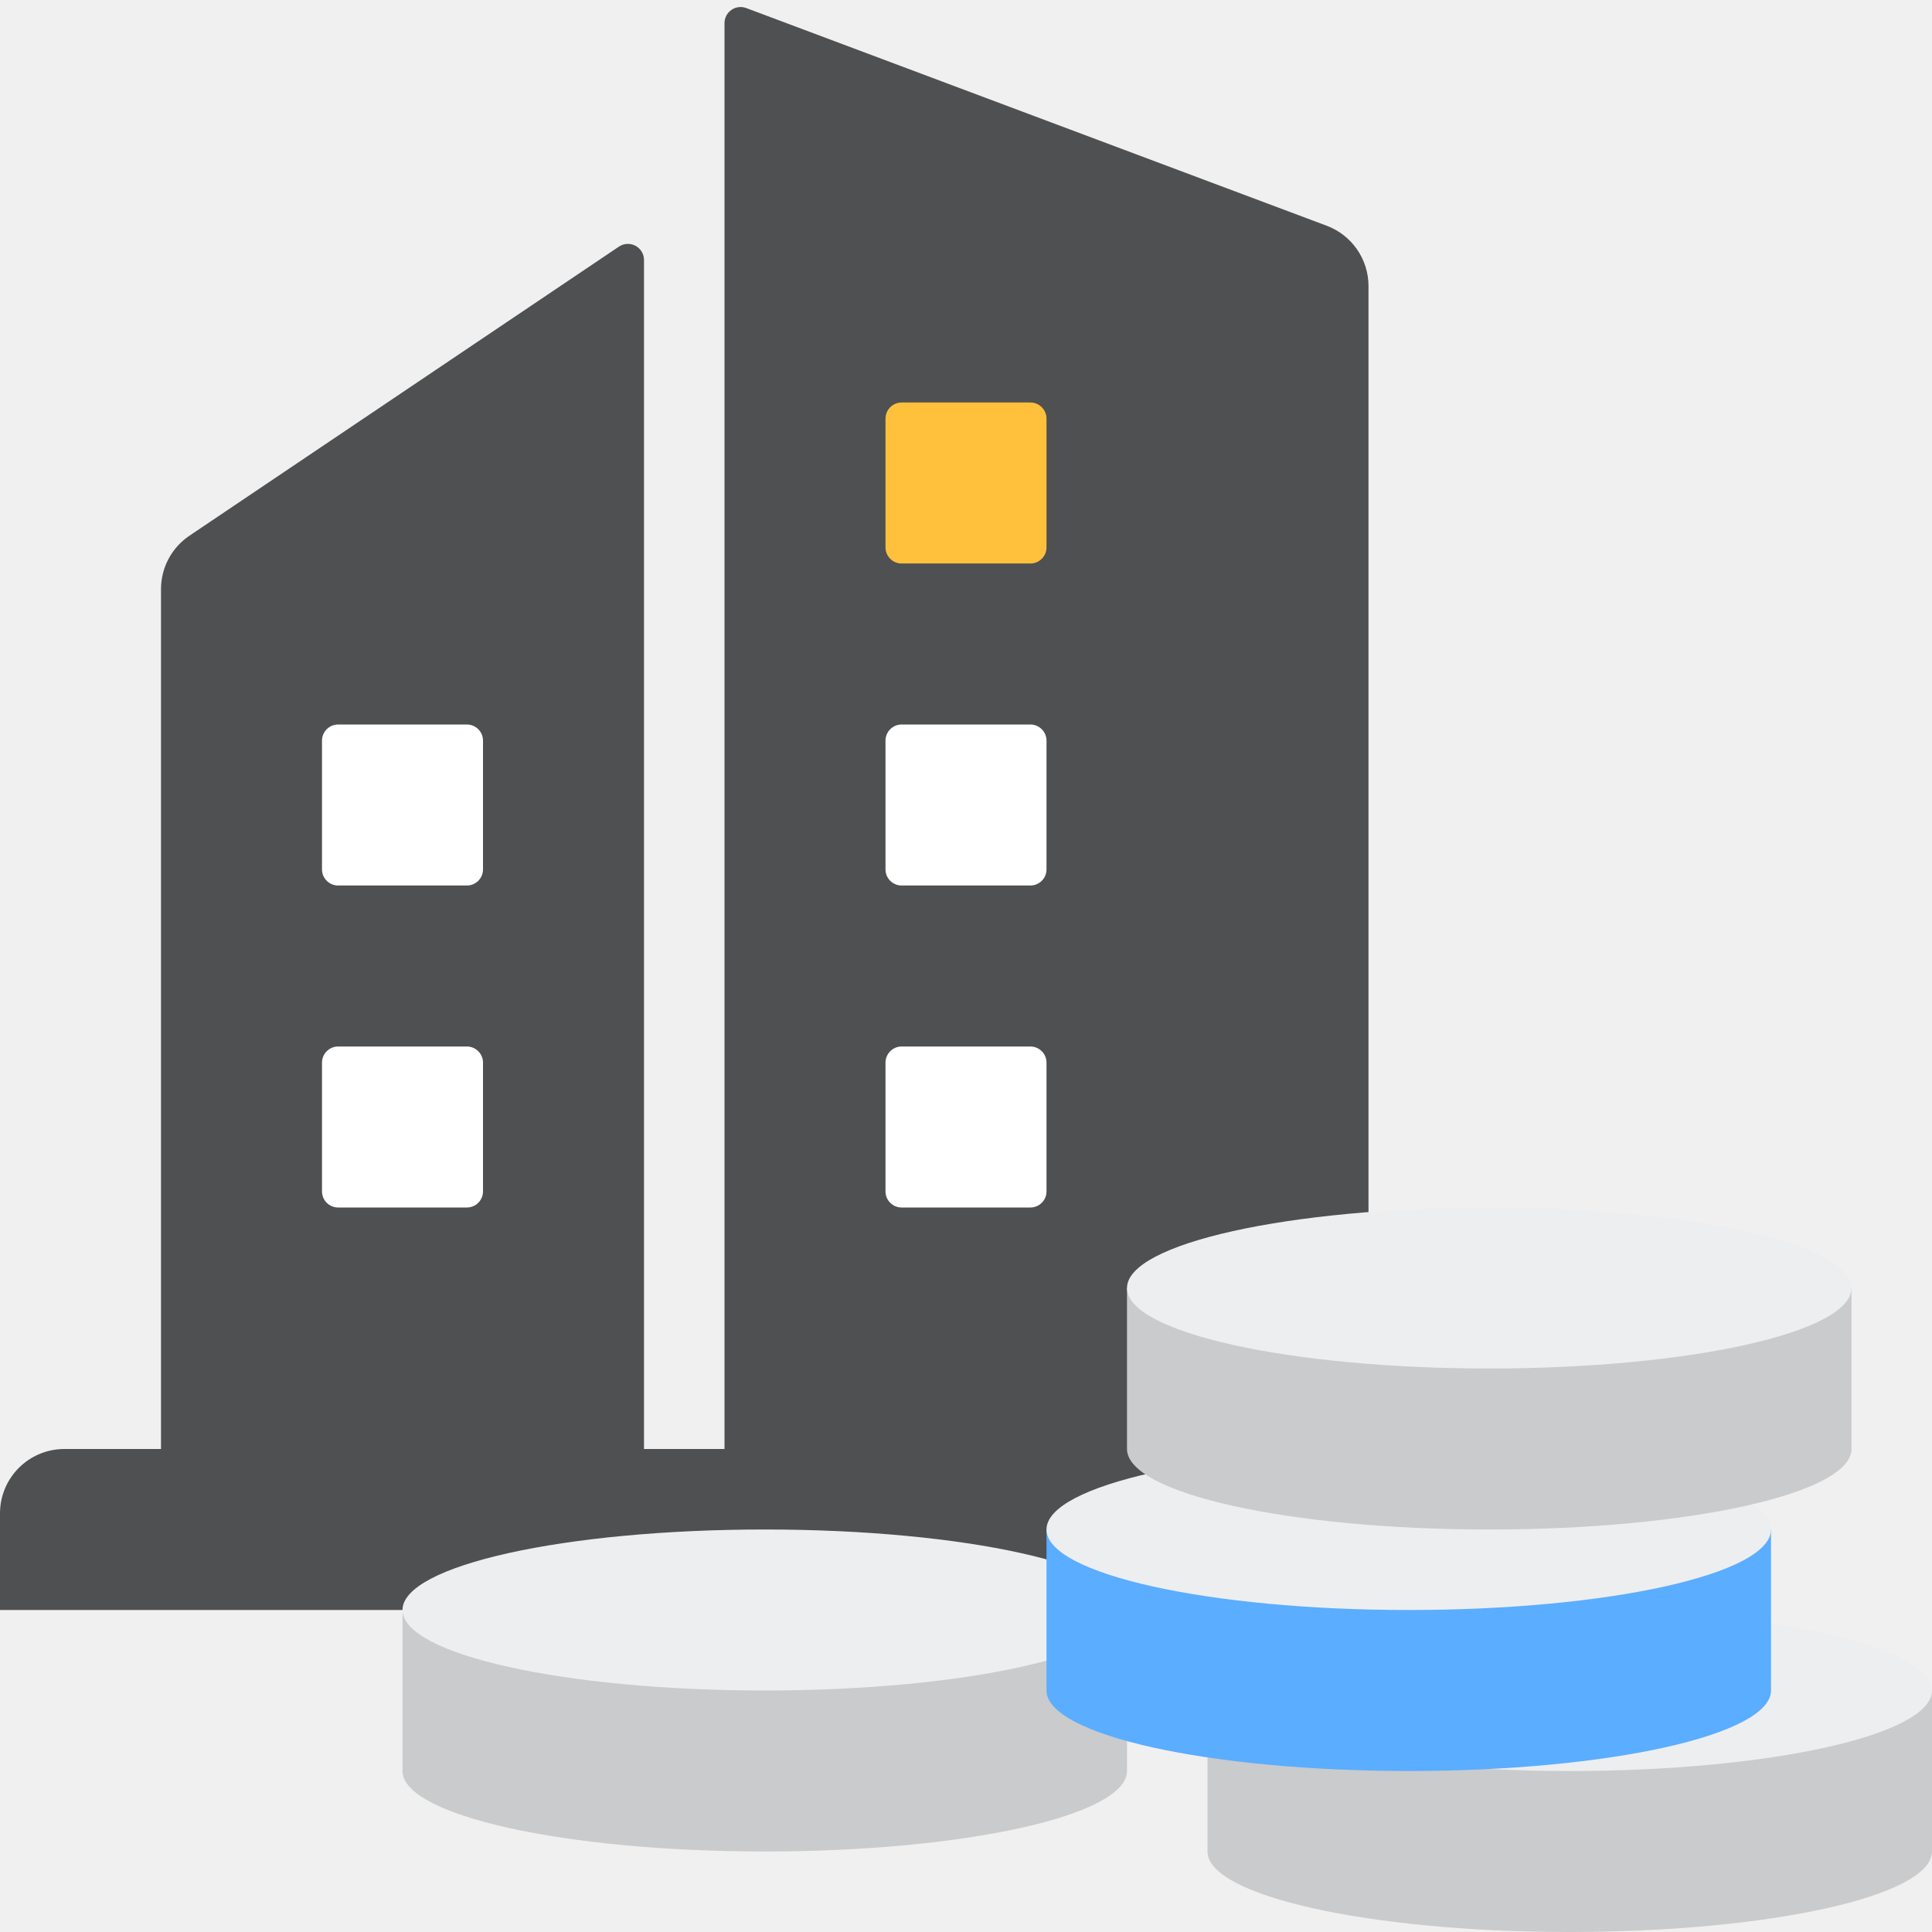
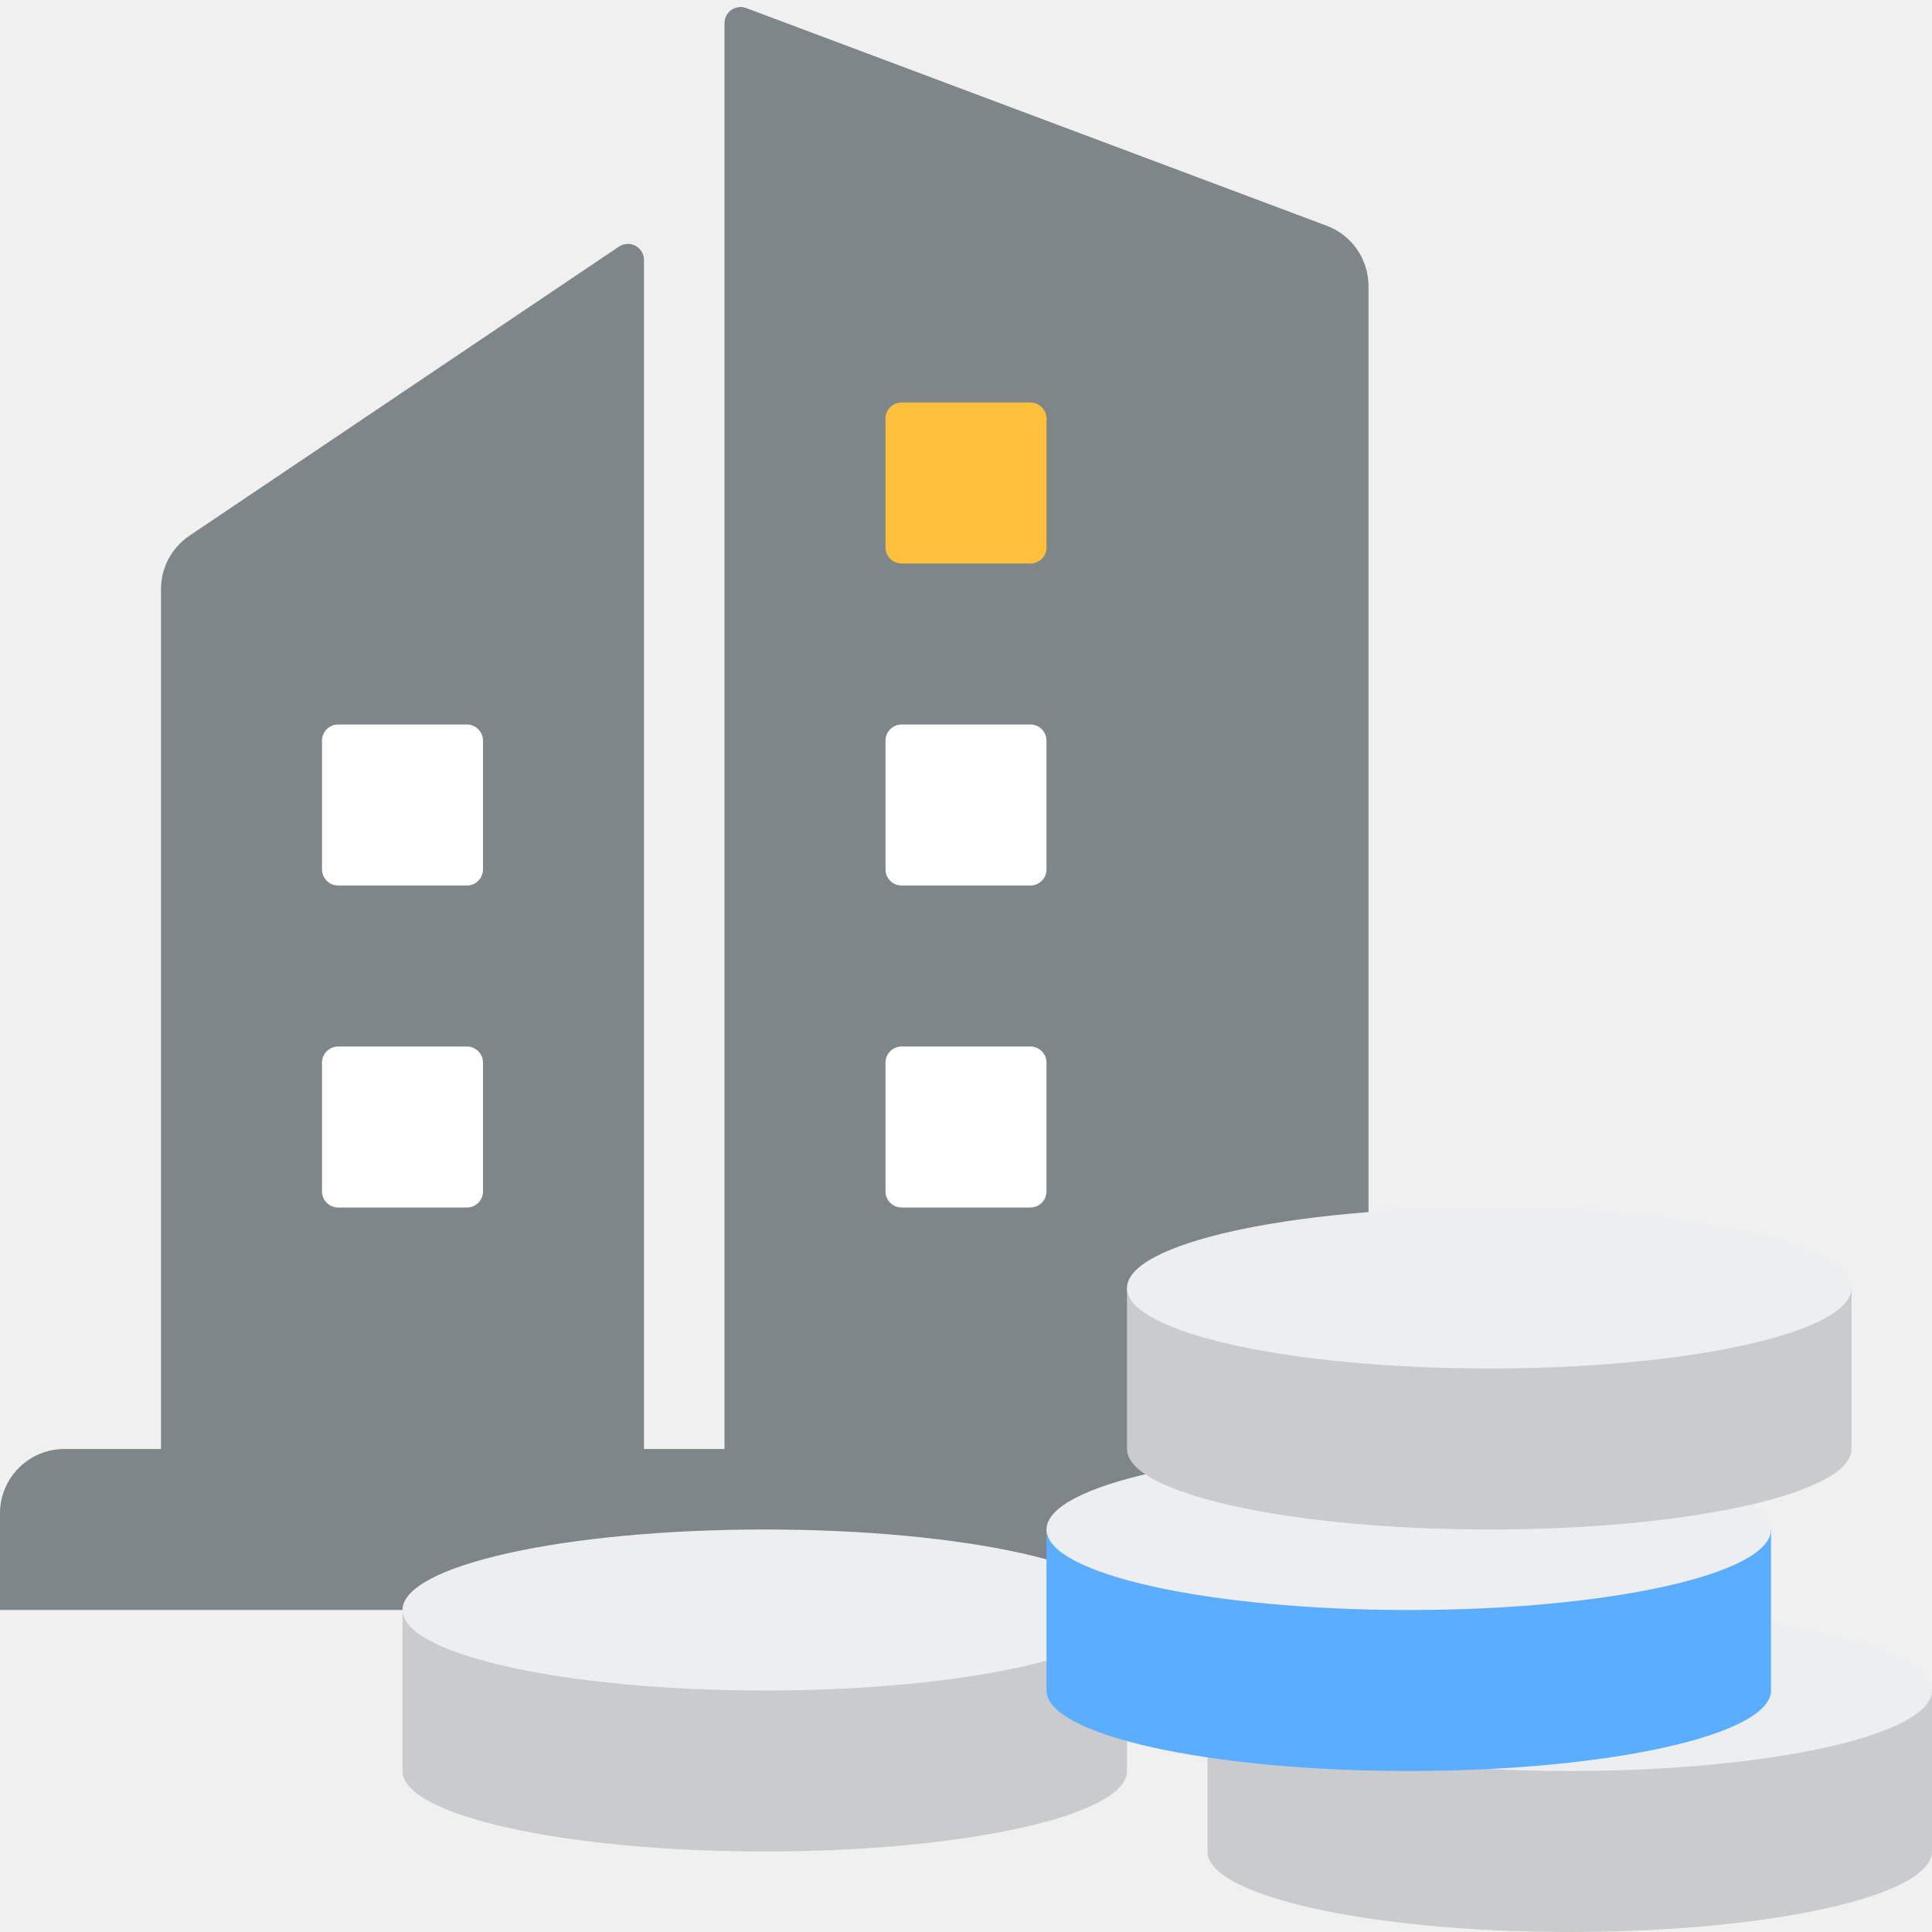
<svg xmlns="http://www.w3.org/2000/svg" t="1700548746563" class="icon" viewBox="0 0 1024 1024" version="1.1" p-id="43283" width="800" height="800">
-   <path d="M725.333 151.637V768H384V12.331A8.533 8.533 0 0 1 395.52 4.267l307.627 115.371a34.133 34.133 0 0 1 22.187 32zM341.333 137.813V768H85.333V312.277a34.133 34.133 0 0 1 15.061-28.331l227.627-153.216A8.533 8.533 0 0 1 341.333 137.813zM34.133 768h785.067a34.133 34.133 0 0 1 34.133 34.133V853.333H0v-51.2a34.133 34.133 0 0 1 34.133-34.133z" fill="#111314" fill-opacity=".72" p-id="43284" />
+   <path d="M725.333 151.637V768H384V12.331A8.533 8.533 0 0 1 395.52 4.267l307.627 115.371a34.133 34.133 0 0 1 22.187 32zM341.333 137.813V768H85.333V312.277a34.133 34.133 0 0 1 15.061-28.331l227.627-153.216A8.533 8.533 0 0 1 341.333 137.813zM34.133 768h785.067a34.133 34.133 0 0 1 34.133 34.133V853.333H0v-51.2a34.133 34.133 0 0 1 34.133-34.133z" fill="#545e61" fill-opacity=".72" p-id="43284" />
  <path d="M179.2 384h68.267c4.693 0 8.533 3.84 8.533 8.533v68.267a8.533 8.533 0 0 1-8.533 8.533H179.2a8.533 8.533 0 0 1-8.533-8.533V392.533c0-4.693 3.84-8.533 8.533-8.533zM179.2 554.667h68.267c4.693 0 8.533 3.84 8.533 8.533v68.267a8.533 8.533 0 0 1-8.533 8.533H179.2a8.533 8.533 0 0 1-8.533-8.533v-68.267c0-4.693 3.84-8.533 8.533-8.533z" fill="#FFFFFF" p-id="43285" />
  <path d="M477.867 213.333h68.267c4.693 0 8.533 3.84 8.533 8.533v68.267a8.533 8.533 0 0 1-8.533 8.533h-68.267a8.533 8.533 0 0 1-8.533-8.533V221.867c0-4.693 3.84-8.533 8.533-8.533z" fill="#FFC13C" p-id="43286" />
  <path d="M477.867 384h68.267c4.693 0 8.533 3.84 8.533 8.533v68.267a8.533 8.533 0 0 1-8.533 8.533h-68.267a8.533 8.533 0 0 1-8.533-8.533V392.533c0-4.693 3.84-8.533 8.533-8.533zM477.867 554.667h68.267c4.693 0 8.533 3.84 8.533 8.533v68.267a8.533 8.533 0 0 1-8.533 8.533h-68.267a8.533 8.533 0 0 1-8.533-8.533v-68.267c0-4.693 3.84-8.533 8.533-8.533z" fill="#FFFFFF" p-id="43287" />
  <path d="M597.333 938.667c0 23.552-85.973 42.667-192 42.667S213.333 962.219 213.333 938.667V853.333h384v85.333z" fill="#CACBCC" p-id="43288" />
  <path d="M213.333 853.333a192 42.667 0 1 0 384 0 192 42.667 0 1 0-384 0Z" fill="#EDEEF0" p-id="43289">
    </path>
  <path d="M1024 981.333c0 23.552-85.973 42.667-192 42.667S640 1004.885 640 981.333V896h384v85.333z" fill="#CACBCC" p-id="43290" />
  <path d="M640 896a192 42.667 0 1 0 384 0 192 42.667 0 1 0-384 0Z" fill="#EDEEF0" p-id="43291" />
  <path d="M938.667 896c0 23.552-85.973 42.667-192 42.667S554.667 919.552 554.667 896V810.667h384v85.333z" fill="#5BADFF" p-id="43292" />
  <path d="M554.667 810.667a192 42.667 0 1 0 384 0 192 42.667 0 1 0-384 0Z" fill="#EDEEF0" p-id="43293">
    </path>
  <path d="M981.333 768c0 23.552-85.973 42.667-192 42.667S597.333 791.552 597.333 768V682.667h384v85.333z" fill="#CACBCC" p-id="43294" />
  <path d="M597.333 682.667a192 42.667 0 1 0 384 0 192 42.667 0 1 0-384 0Z" fill="#EDEEF0" p-id="43295">
    </path>
</svg>
